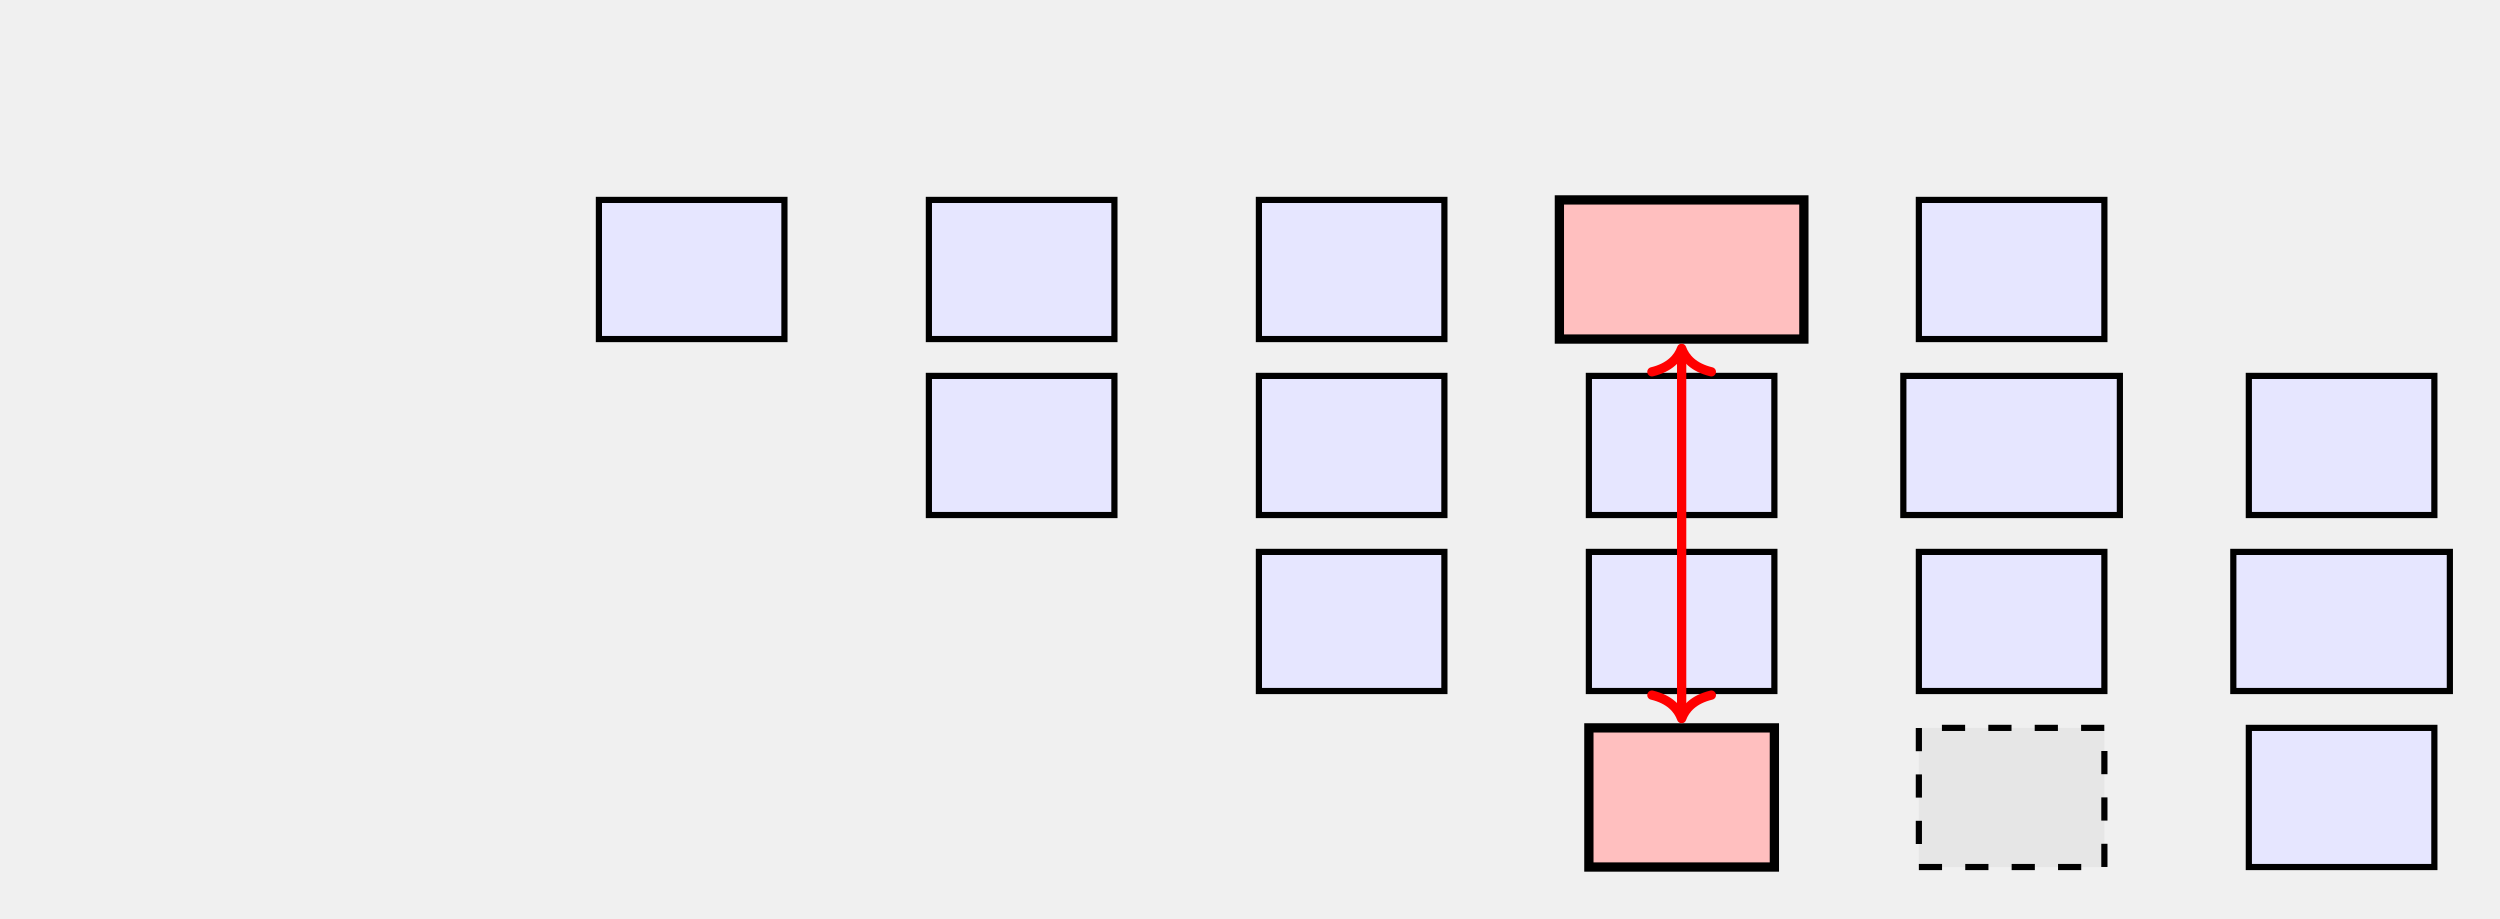
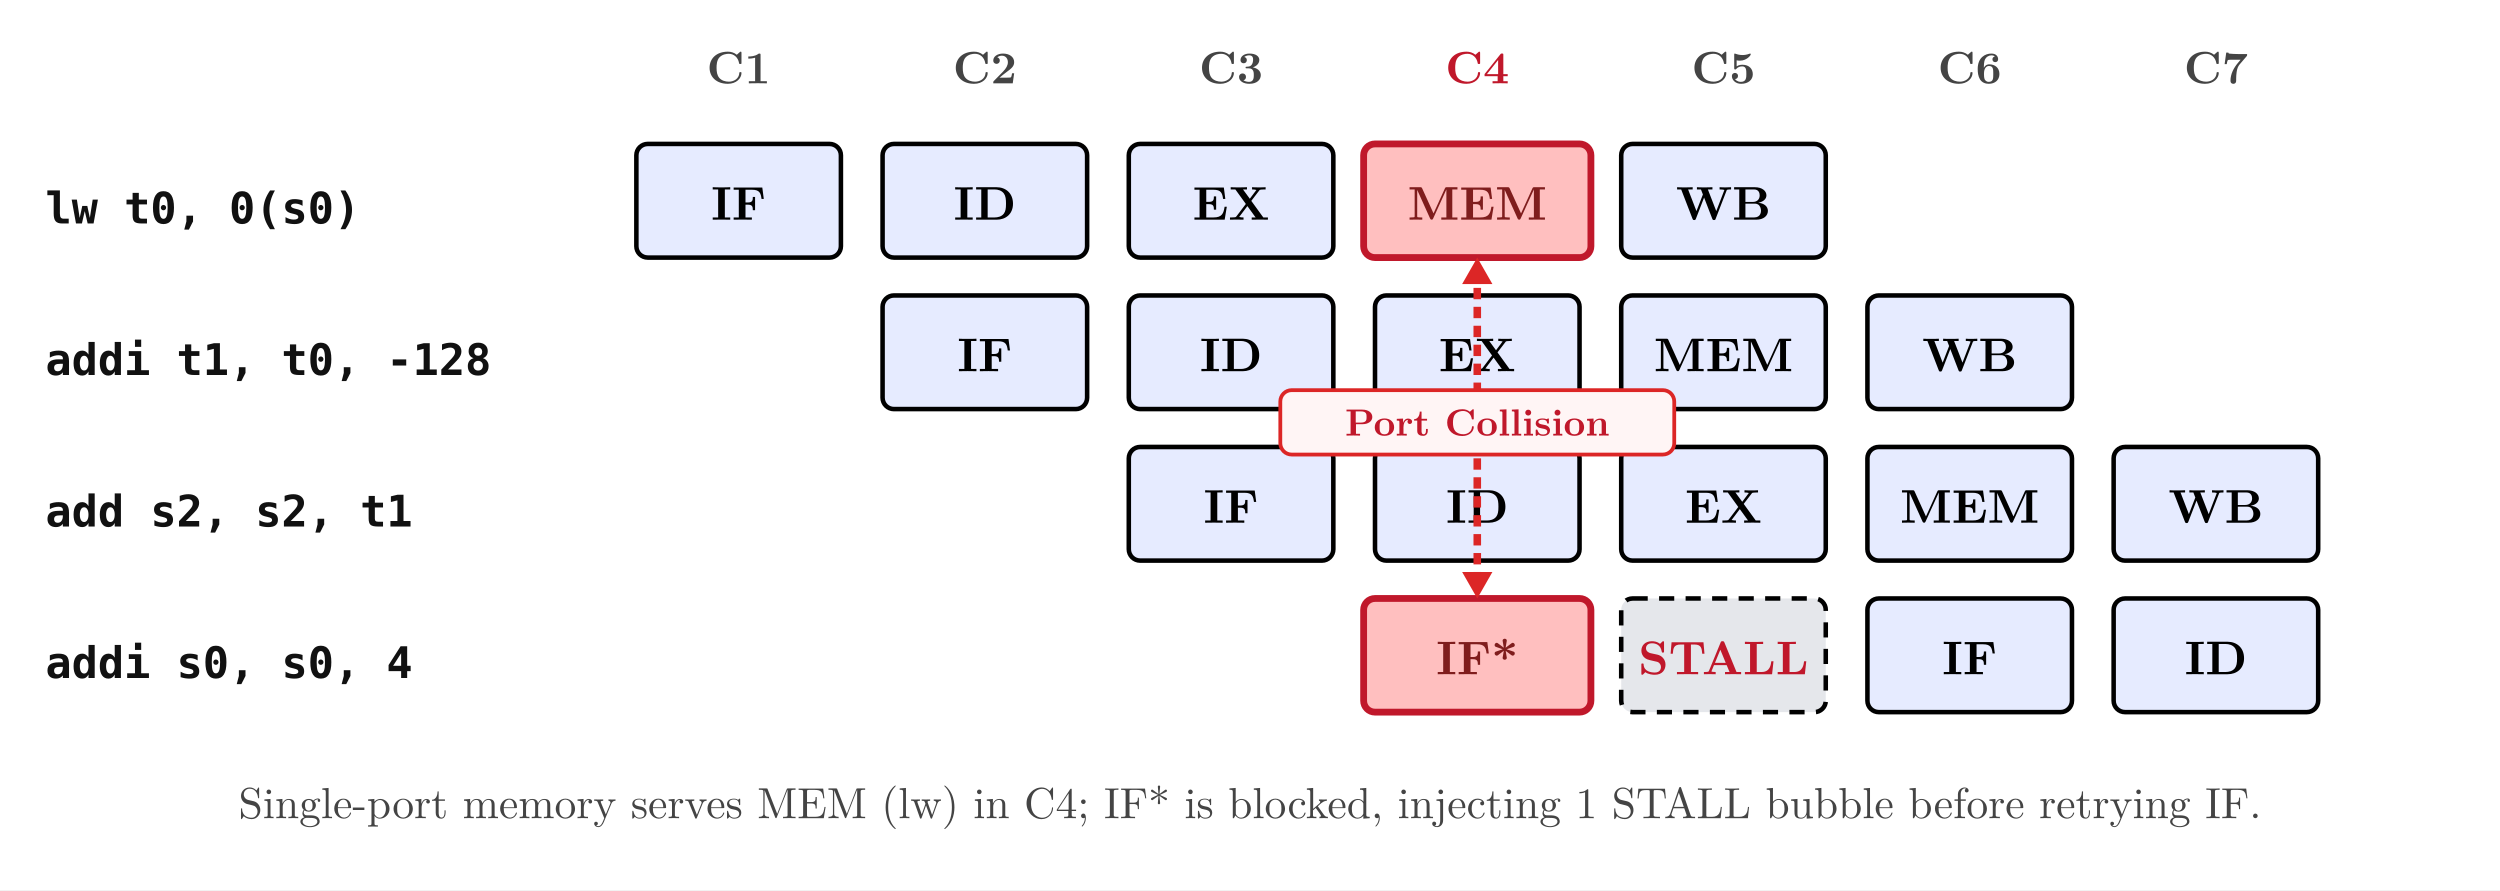
- <svg xmlns="http://www.w3.org/2000/svg" version="1.1" width="322.137pt" height="118.295pt" viewBox="0 -118.295 322.137 118.295">
-   <g id="page14">
-     <g transform="matrix(1 0 0 -1 0 0)">
-       <path d="M77.172 74.606H101.078V92.535H77.172Z" fill="#e6e6ff" />
-       <path d="M77.172 74.606H101.078V92.535H77.172Z" stroke="#000" fill="none" stroke-width=".797" stroke-miterlimit="10" />
-       <path d="M119.691 74.606H143.598V92.535H119.691Z" fill="#e6e6ff" />
-       <path d="M119.691 74.606H143.598V92.535H119.691Z" stroke="#000" fill="none" stroke-width=".797" stroke-miterlimit="10" />
-       <path d="M162.215 74.606H186.117V92.535H162.215Z" fill="#e6e6ff" />
-       <path d="M162.215 74.606H186.117V92.535H162.215Z" stroke="#000" fill="none" stroke-width=".797" stroke-miterlimit="10" />
-       <path d="M200.934 74.606H232.438V92.535H200.934Z" fill="#ffbfbf" />
-       <path d="M200.934 74.606H232.438V92.535H200.934Z" stroke="#000" fill="none" stroke-width="1.196" stroke-miterlimit="10" />
-       <path d="M247.254 74.606H271.16V92.535H247.254Z" fill="#e6e6ff" />
-       <path d="M247.254 74.606H271.16V92.535H247.254Z" stroke="#000" fill="none" stroke-width=".797" stroke-miterlimit="10" />
-       <path d="M119.691 51.93H143.598V69.859H119.691Z" fill="#e6e6ff" />
-       <path d="M119.691 51.93H143.598V69.859H119.691Z" stroke="#000" fill="none" stroke-width=".797" stroke-miterlimit="10" />
-       <path d="M162.215 51.93H186.117V69.859H162.215Z" fill="#e6e6ff" />
-       <path d="M162.215 51.93H186.117V69.859H162.215Z" stroke="#000" fill="none" stroke-width=".797" stroke-miterlimit="10" />
-       <path d="M204.734 51.93H228.637V69.859H204.734Z" fill="#e6e6ff" />
-       <path d="M204.734 51.93H228.637V69.859H204.734Z" stroke="#000" fill="none" stroke-width=".797" stroke-miterlimit="10" />
-       <path d="M245.254 51.93H273.156V69.859H245.254Z" fill="#e6e6ff" />
-       <path d="M245.254 51.93H273.156V69.859H245.254Z" stroke="#000" fill="none" stroke-width=".797" stroke-miterlimit="10" />
-       <path d="M289.773 51.93H313.68V69.859H289.773Z" fill="#e6e6ff" />
-       <path d="M289.773 51.93H313.68V69.859H289.773Z" stroke="#000" fill="none" stroke-width=".797" stroke-miterlimit="10" />
-       <path d="M162.215 29.254H186.117V47.18H162.215Z" fill="#e6e6ff" />
-       <path d="M162.215 29.254H186.117V47.18H162.215Z" stroke="#000" fill="none" stroke-width=".797" stroke-miterlimit="10" />
-       <path d="M204.734 29.254H228.637V47.18H204.734Z" fill="#e6e6ff" />
-       <path d="M204.734 29.254H228.637V47.18H204.734Z" stroke="#000" fill="none" stroke-width=".797" stroke-miterlimit="10" />
-       <path d="M247.254 29.254H271.16V47.18H247.254Z" fill="#e6e6ff" />
-       <path d="M247.254 29.254H271.16V47.18H247.254Z" stroke="#000" fill="none" stroke-width=".797" stroke-miterlimit="10" />
-       <path d="M287.773 29.254H315.676V47.18H287.773Z" fill="#e6e6ff" />
-       <path d="M287.773 29.254H315.676V47.18H287.773Z" stroke="#000" fill="none" stroke-width=".797" stroke-miterlimit="10" />
-       <path d="M204.734 6.574H228.637V24.504H204.734Z" fill="#ffbfbf" />
-       <path d="M204.734 6.574H228.637V24.504H204.734Z" stroke="#000" fill="none" stroke-width="1.196" stroke-miterlimit="10" />
-       <path d="M247.254 6.574H271.16V24.504H247.254Z" fill="#e6e6e6" />
-       <path d="M247.254 6.574H271.16V24.504H247.254Z" stroke="#000" fill="none" stroke-width=".797" stroke-miterlimit="10" stroke-dasharray="2.989 2.989" />
-       <path d="M289.773 6.574H313.68V24.504H289.773Z" fill="#e6e6ff" />
-       <path d="M289.773 6.574H313.68V24.504H289.773Z" stroke="#000" fill="none" stroke-width=".797" stroke-miterlimit="10" />
-       <path d="M216.688 72.812V26.297" stroke="#f00" fill="none" stroke-width="1.196" stroke-miterlimit="10" />
-       <path d="M212.856 70.383C215.152 70.938 216.238 72.168 216.688 73.41C217.133 72.168 218.219 70.938 220.516 70.383" stroke="#f00" fill="none" stroke-width="1.196" stroke-miterlimit="10" stroke-linecap="round" stroke-linejoin="round" />
-       <path d="M220.516 28.727C218.219 28.176 217.133 26.941 216.688 25.699C216.238 26.941 215.152 28.176 212.856 28.727" stroke="#f00" fill="none" stroke-width="1.196" stroke-miterlimit="10" stroke-linecap="round" stroke-linejoin="round" />
-     </g>
+ <svg xmlns="http://www.w3.org/2000/svg" width="660" height="235" viewBox="0 0 660 235" font-family="'Latin Modern Roman','CMU Serif','Times New Roman',serif" font-size="12.5">
+   <rect width="660" height="235" fill="#fff" />
+   <g text-anchor="middle" font-weight="bold" fill="#444" font-size="12">
+     <text x="195" y="22">C1</text>
+     <text x="260" y="22">C2</text>
+     <text x="325" y="22">C3</text>
+     <text x="390" y="22" fill="#c0182b">C4</text>
+     <text x="455" y="22">C5</text>
+     <text x="520" y="22">C6</text>
+     <text x="585" y="22">C7</text>
  </g>
+   <g font-family="monospace" font-size="11.5" font-weight="bold" fill="#111">
+     <text x="12" y="59">lw   t0, 0(s0)</text>
+     <text x="12" y="99">addi t1, t0, -128</text>
+     <text x="12" y="139">add  s2, s2, t1</text>
+     <text x="12" y="179">addi s0, s0, 4</text>
+   </g>
+   <g stroke="#000" stroke-width="1.2" text-anchor="middle" font-weight="bold">
+     <rect x="168" y="38" width="54" height="30" rx="3" fill="#e6ebff" />
+     <text x="195" y="58" stroke="none" fill="#000">IF</text>
+     <rect x="233" y="38" width="54" height="30" rx="3" fill="#e6ebff" />
+     <text x="260" y="58" stroke="none" fill="#000">ID</text>
+     <rect x="298" y="38" width="54" height="30" rx="3" fill="#e6ebff" />
+     <text x="325" y="58" stroke="none" fill="#000">EX</text>
+     <rect x="360" y="38" width="60" height="30" rx="3" fill="#ffbfbf" stroke="#c0182b" stroke-width="1.8" />
+     <text x="390" y="58" stroke="none" fill="#7f1d1d">MEM</text>
+     <rect x="428" y="38" width="54" height="30" rx="3" fill="#e6ebff" />
+     <text x="455" y="58" stroke="none" fill="#000">WB</text>
+   </g>
+   <g stroke="#000" stroke-width="1.2" text-anchor="middle" font-weight="bold">
+     <rect x="233" y="78" width="54" height="30" rx="3" fill="#e6ebff" />
+     <text x="260" y="98" stroke="none" fill="#000">IF</text>
+     <rect x="298" y="78" width="54" height="30" rx="3" fill="#e6ebff" />
+     <text x="325" y="98" stroke="none" fill="#000">ID</text>
+     <rect x="363" y="78" width="54" height="30" rx="3" fill="#e6ebff" />
+     <text x="390" y="98" stroke="none" fill="#000">EX</text>
+     <rect x="428" y="78" width="54" height="30" rx="3" fill="#e6ebff" />
+     <text x="455" y="98" stroke="none" fill="#000">MEM</text>
+     <rect x="493" y="78" width="54" height="30" rx="3" fill="#e6ebff" />
+     <text x="520" y="98" stroke="none" fill="#000">WB</text>
+   </g>
+   <g stroke="#000" stroke-width="1.2" text-anchor="middle" font-weight="bold">
+     <rect x="298" y="118" width="54" height="30" rx="3" fill="#e6ebff" />
+     <text x="325" y="138" stroke="none" fill="#000">IF</text>
+     <rect x="363" y="118" width="54" height="30" rx="3" fill="#e6ebff" />
+     <text x="390" y="138" stroke="none" fill="#000">ID</text>
+     <rect x="428" y="118" width="54" height="30" rx="3" fill="#e6ebff" />
+     <text x="455" y="138" stroke="none" fill="#000">EX</text>
+     <rect x="493" y="118" width="54" height="30" rx="3" fill="#e6ebff" />
+     <text x="520" y="138" stroke="none" fill="#000">MEM</text>
+     <rect x="558" y="118" width="54" height="30" rx="3" fill="#e6ebff" />
+     <text x="585" y="138" stroke="none" fill="#000">WB</text>
+   </g>
+   <g stroke="#000" stroke-width="1.2" text-anchor="middle" font-weight="bold">
+     <rect x="360" y="158" width="60" height="30" rx="3" fill="#ffbfbf" stroke="#c0182b" stroke-width="1.8" />
+     <text x="390" y="178" stroke="none" fill="#7f1d1d">IF*</text>
+     <rect x="428" y="158" width="54" height="30" rx="3" fill="#e5e7eb" stroke-dasharray="4,3" />
+     <text x="455" y="178" stroke="none" fill="#c0182b">STALL</text>
+     <rect x="493" y="158" width="54" height="30" rx="3" fill="#e6ebff" />
+     <text x="520" y="178" stroke="none" fill="#000">IF</text>
+     <rect x="558" y="158" width="54" height="30" rx="3" fill="#e6ebff" />
+     <text x="585" y="178" stroke="none" fill="#000">ID</text>
+   </g>
+   <line x1="390" y1="71" x2="390" y2="155" stroke="#dc2626" stroke-width="2" stroke-dasharray="3,2" />
+   <polygon points="386,75 390,68 394,75" fill="#dc2626" />
+   <polygon points="386,151 390,158 394,151" fill="#dc2626" />
+   <rect x="338" y="103" width="104" height="17" rx="3" fill="#fff5f5" stroke="#dc2626" stroke-width="1" />
+   <text x="390" y="115" text-anchor="middle" font-size="10" font-weight="bold" fill="#c0182b">Port Collision</text>
+   <text x="330" y="216" text-anchor="middle" font-size="11.5" fill="#444">Single-port memory serves MEM (lw) in C4; IF* is blocked, injecting 1 STALL bubble before retrying IF.</text>
</svg>
